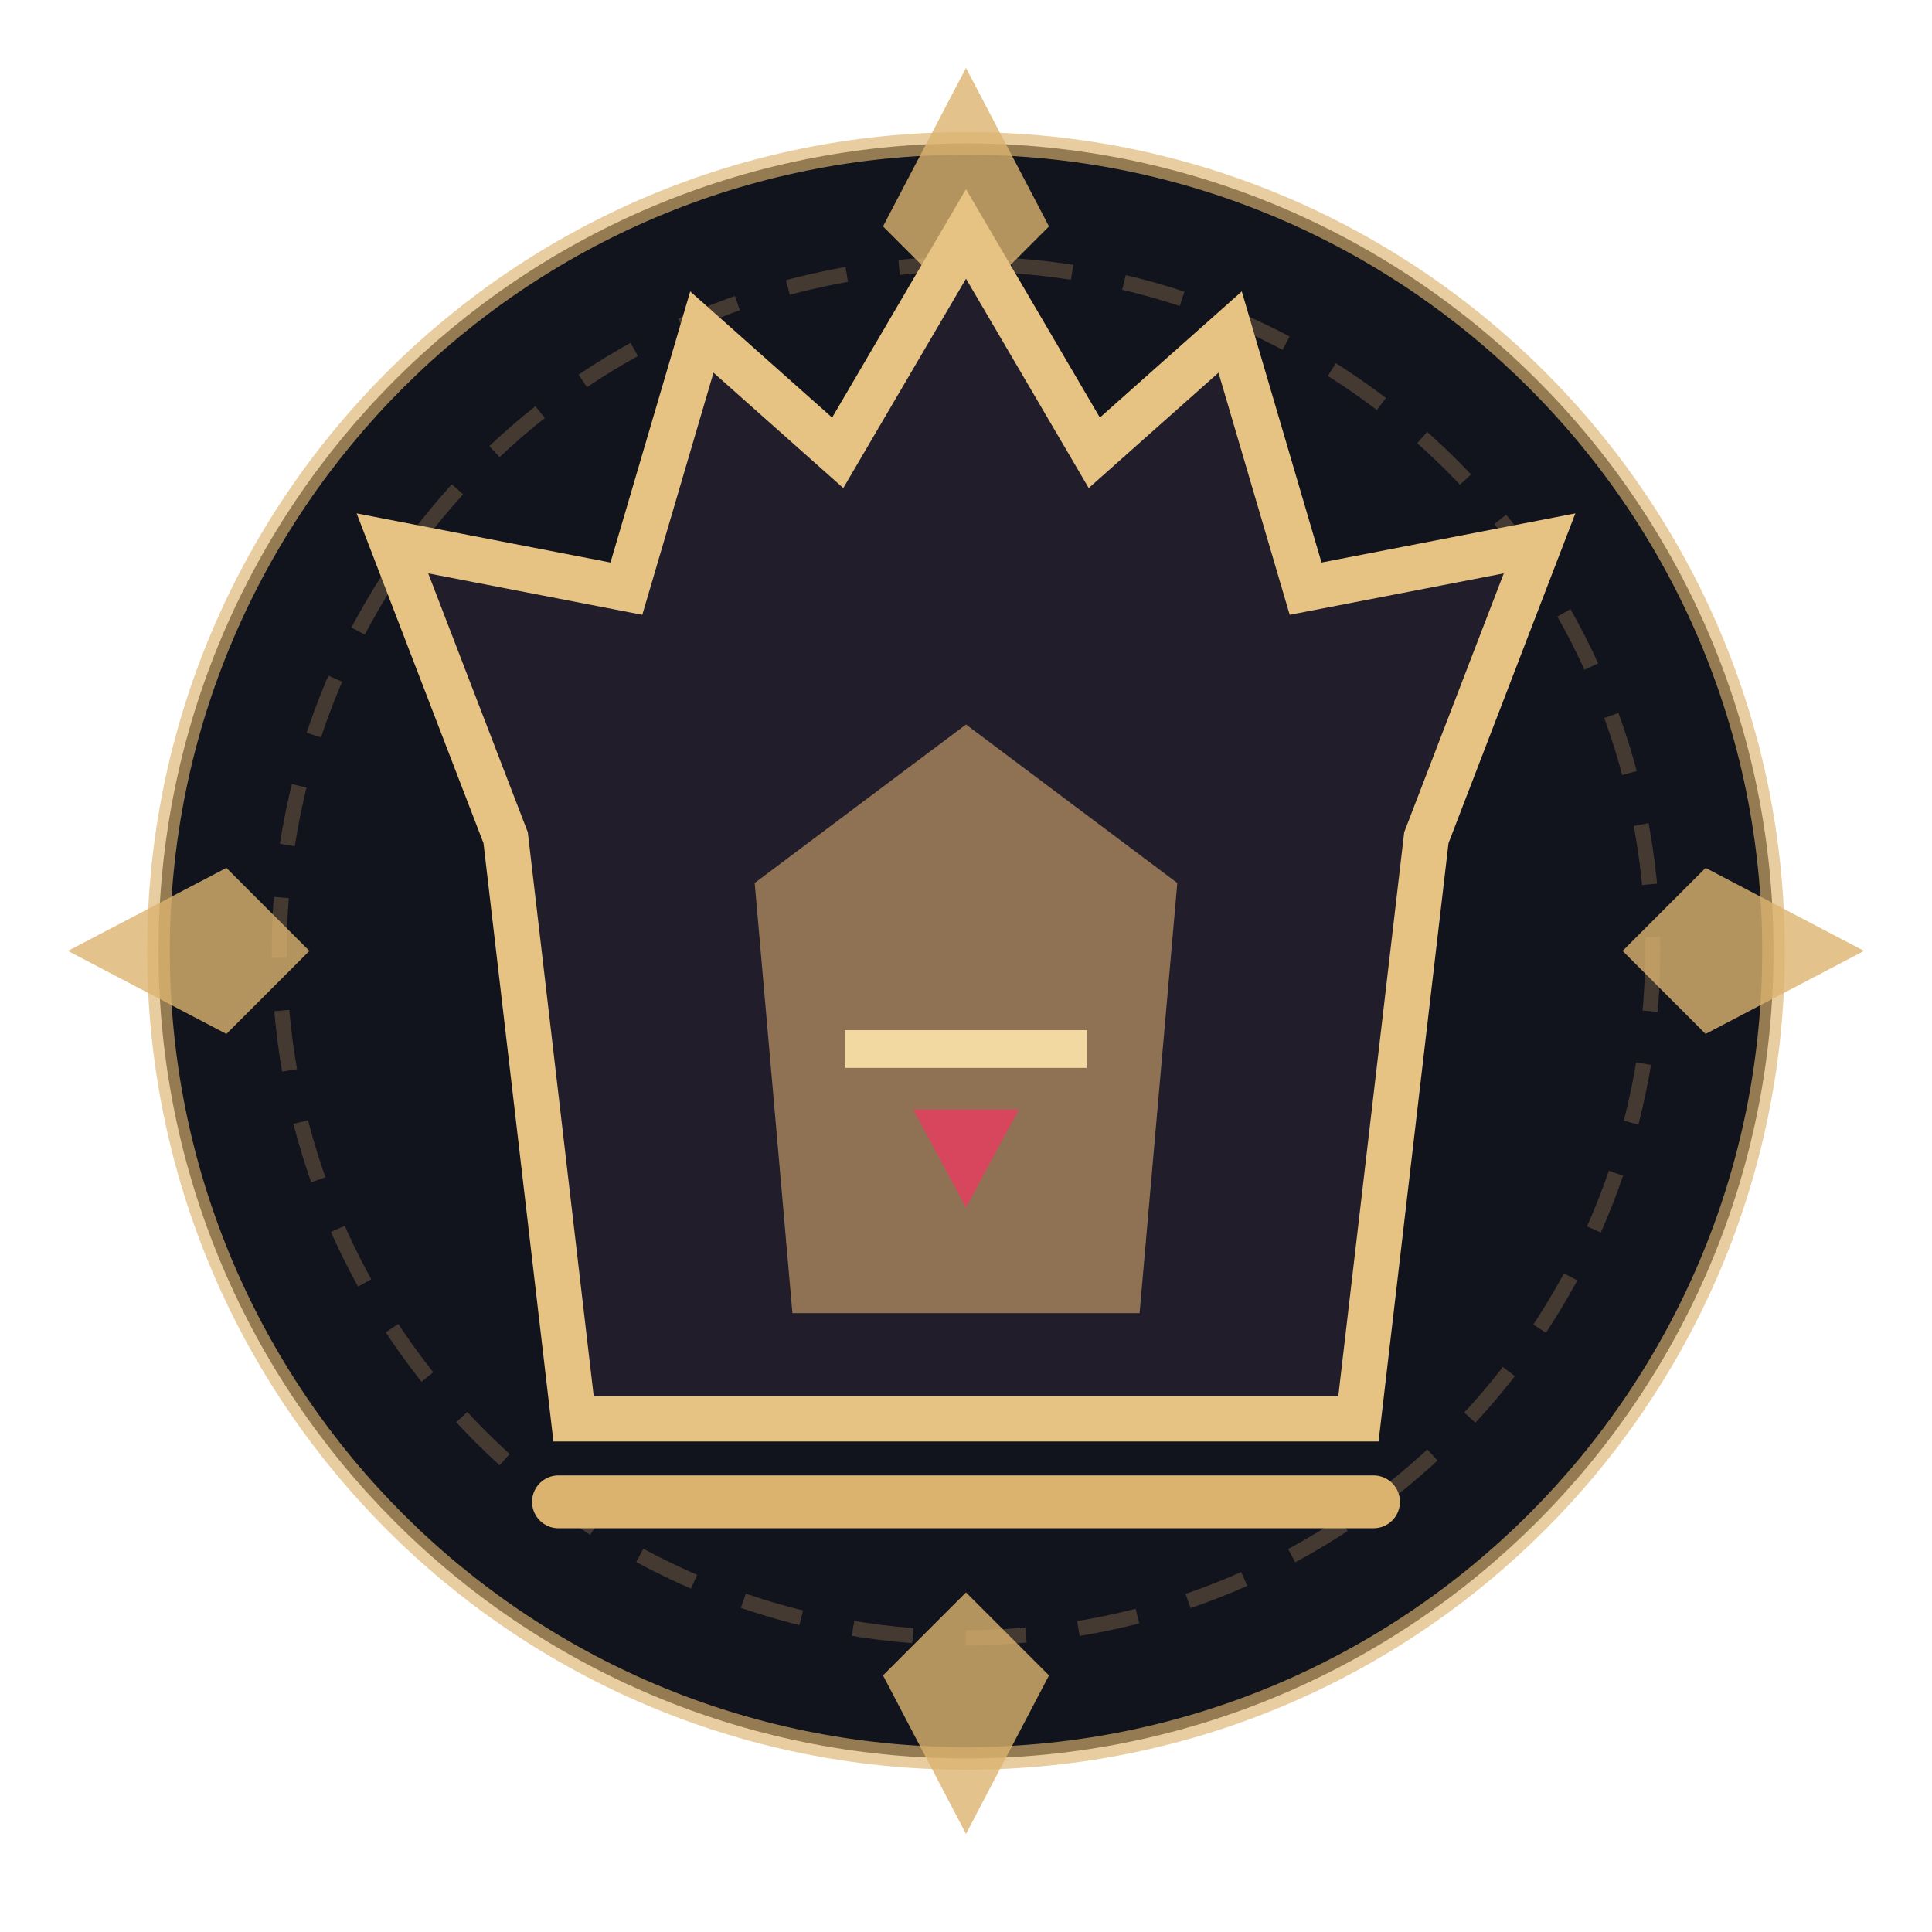
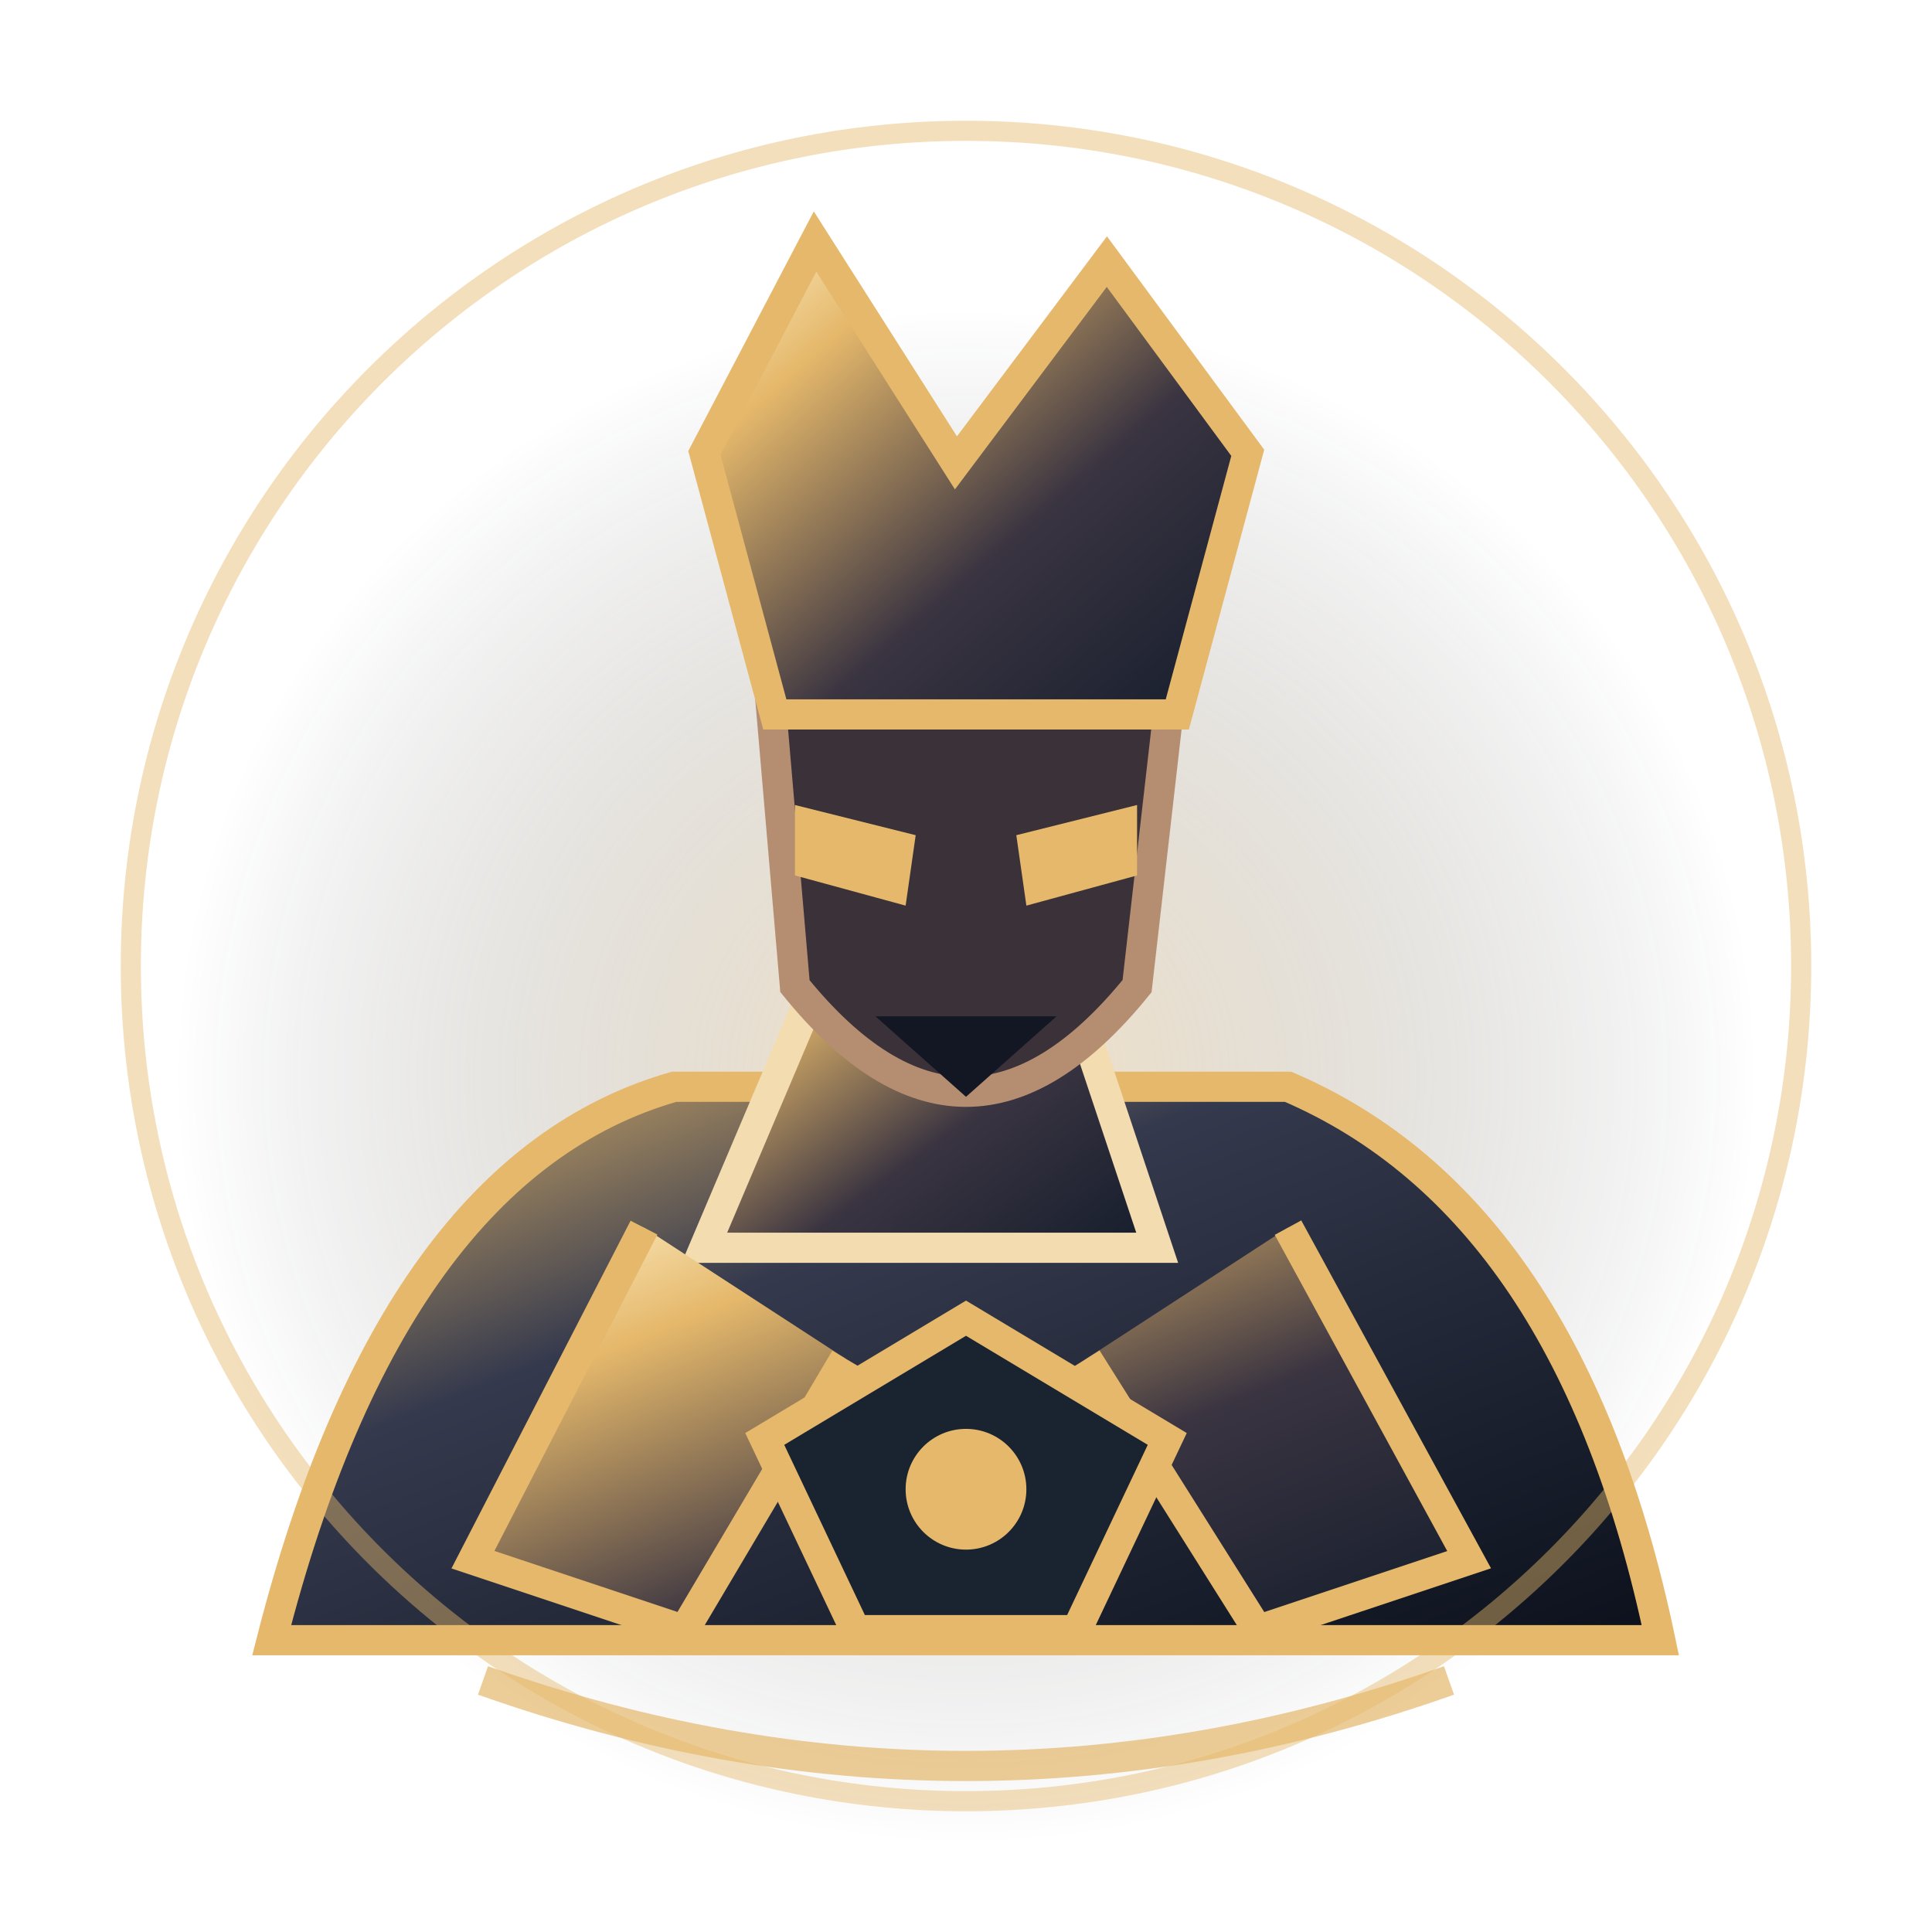
- <svg xmlns="http://www.w3.org/2000/svg" width="256" height="256" viewBox="0 0 256 256">
-   <circle cx="128" cy="126" r="107" fill="#11131d" stroke="#dcb36e" stroke-opacity=".65" stroke-width="3" />
-   <circle cx="128" cy="126" r="91" fill="none" stroke="#dcb36e" stroke-opacity=".25" stroke-width="2" stroke-dasharray="8 7" />
-   <path d="M128 9 L139 30 128 41 117 30Z M128 211 L139 222 128 243 117 222Z M9 126 L30 115 41 126 30 137Z M215 126 L226 115 247 126 226 137Z" fill="#dcb36e" opacity=".8" />
-   <path d="M128 31 L145 60 163 44 173 78 204 72 189 111 180 188 76 188 67 111 52 72 83 78 93 44 111 60 Z" fill="#211d2b" stroke="#e7c383" stroke-width="6" />
-   <path d="M100 117 L128 96 156 117 151 174 105 174Z" fill="#8e7253" />
-   <path d="M112 139 L144 139" stroke="#f2d9a1" stroke-width="5" />
-   <path d="M121 147 L128 160 135 147" fill="#d8465d" />
-   <path d="M74 199 L182 199" stroke="#dcb36e" stroke-width="7" stroke-linecap="round" />
+ <svg xmlns="http://www.w3.org/2000/svg" width="192" height="192" viewBox="0 0 192 192">
+   <defs>
+     <radialGradient id="a">
+       <stop stop-color="#e5b86b" stop-opacity=".38" />
+       <stop offset="1" stop-color="#07101d" stop-opacity="0" />
+     </radialGradient>
+     <linearGradient id="steel" x1="0" y1="0" x2="1" y2="1">
+       <stop stop-color="#fff2cb" />
+       <stop offset=".22" stop-color="#e5b86b" />
+       <stop offset=".6" stop-color="#3a3441" />
+       <stop offset="1" stop-color="#141d2c" />
+     </linearGradient>
+     <linearGradient id="cape" x1="0" y1="0" x2="1" y2="1">
+       <stop stop-color="#e5b86b" />
+       <stop offset=".35" stop-color="#34394d" />
+       <stop offset="1" stop-color="#0b101b" />
+     </linearGradient>
+   </defs>
+   <ellipse cx="96" cy="107" rx="79" ry="77" fill="url(#a)" />
+   <path d="M27 163 Q39 116 67 108 L128 108 Q156 120 165 163Z" fill="url(#cape)" stroke="#e5b86b" stroke-width="3" />
+   <path d="M84 76 L104 76 115 109 70 109Z" fill="url(#steel)" stroke="#f3dcb0" stroke-width="3" transform="translate(0 15)" />
+   <path d="M76 63 Q96 47 117 63 L113 98 Q96 119 79 98Z" fill="#3a3139" stroke="#b58e72" stroke-width="3" />
+   <path d="M79 80 L91 83 90 90 79 87 M101 83 L113 80 113 87 102 90" fill="#e5b86b" />
+   <path d="M87 101 L105 101 96 109Z" fill="#131724" />
+   <path d="M70 33 L81 12 95 34 110 14 124 33 117 59 77 59Z" fill="url(#steel)" stroke="#e5b86b" stroke-width="3" transform="translate(0 12)" />
+   <path d="M64 122 L47 155 68 162 84 135 M128 122 L146 155 125 162 108 135" fill="url(#steel)" stroke="#e5b86b" stroke-width="3" />
+   <path d="M76 143 L96 131 116 143 107 162 85 162Z" fill="#1a2330" stroke="#e5b86b" stroke-width="3" />
+   <circle cx="96" cy="148" r="6" fill="#e5b86b" />
+   <path d="M48 167 Q96 184 144 167" fill="none" stroke="#e5b86b" stroke-width="3" opacity=".7" />
+   <circle cx="96" cy="96" r="83" fill="none" stroke="#e5b86b" stroke-width="2" opacity=".45" />
</svg>
